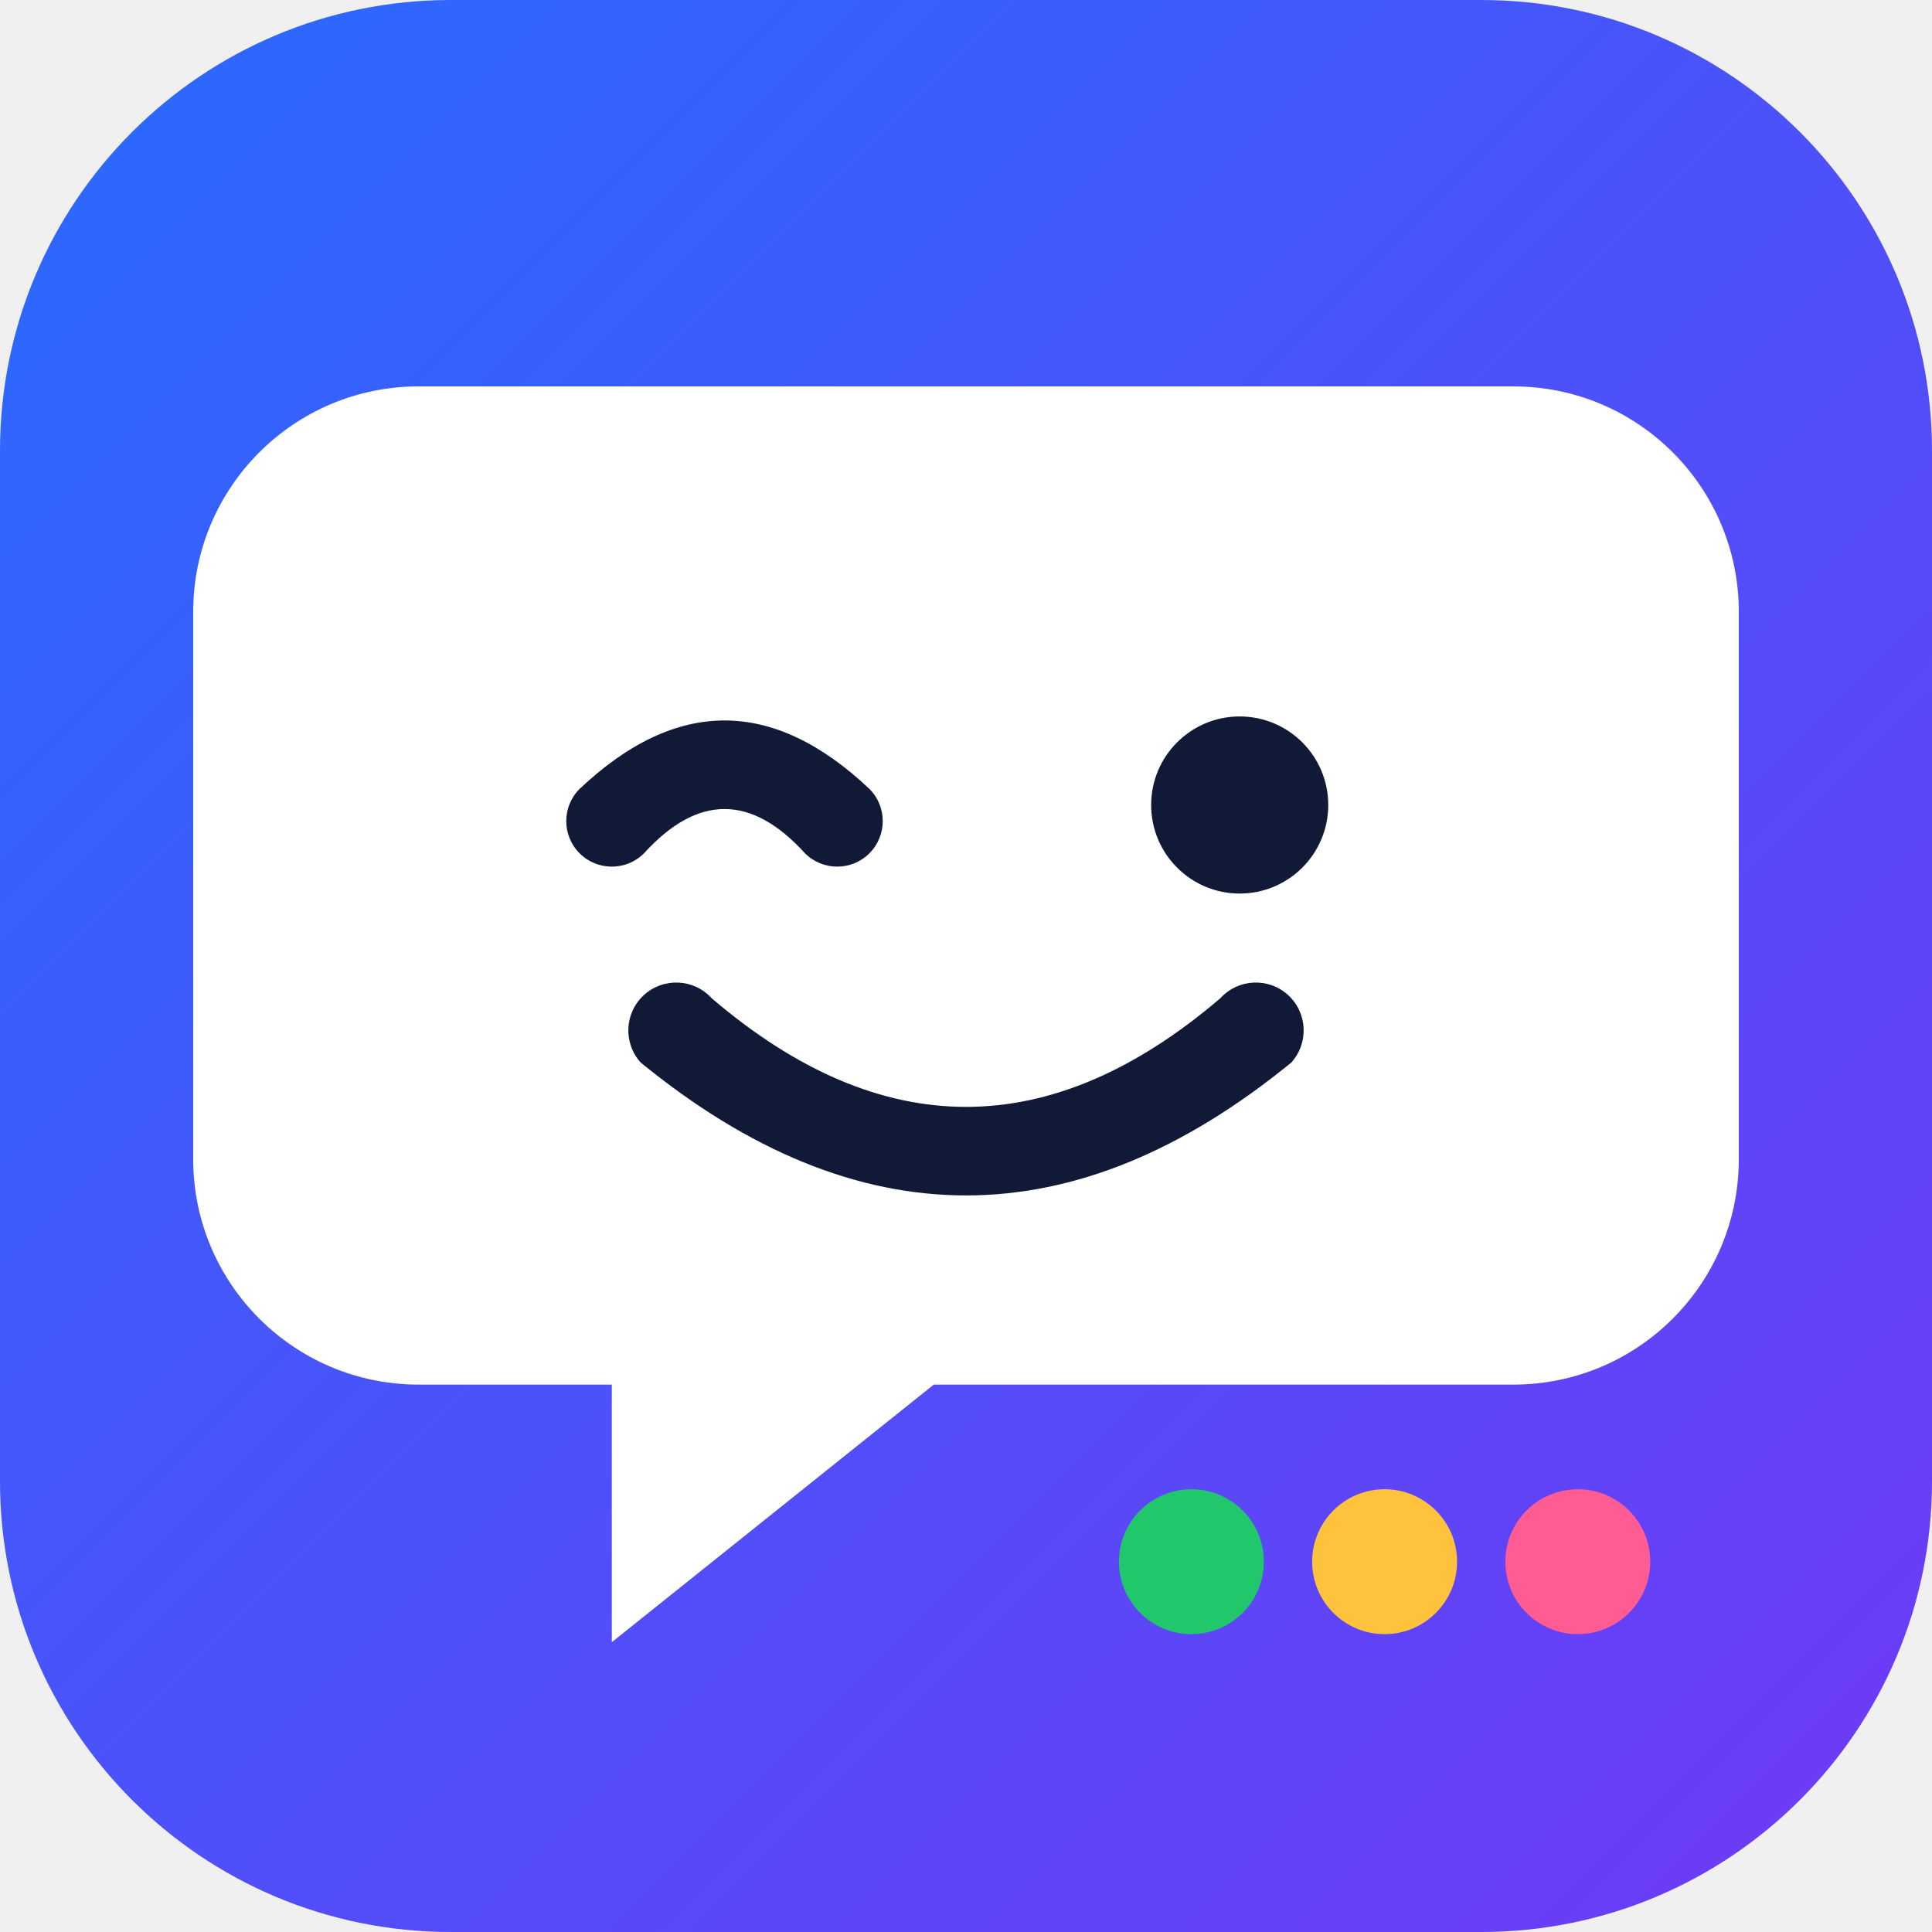
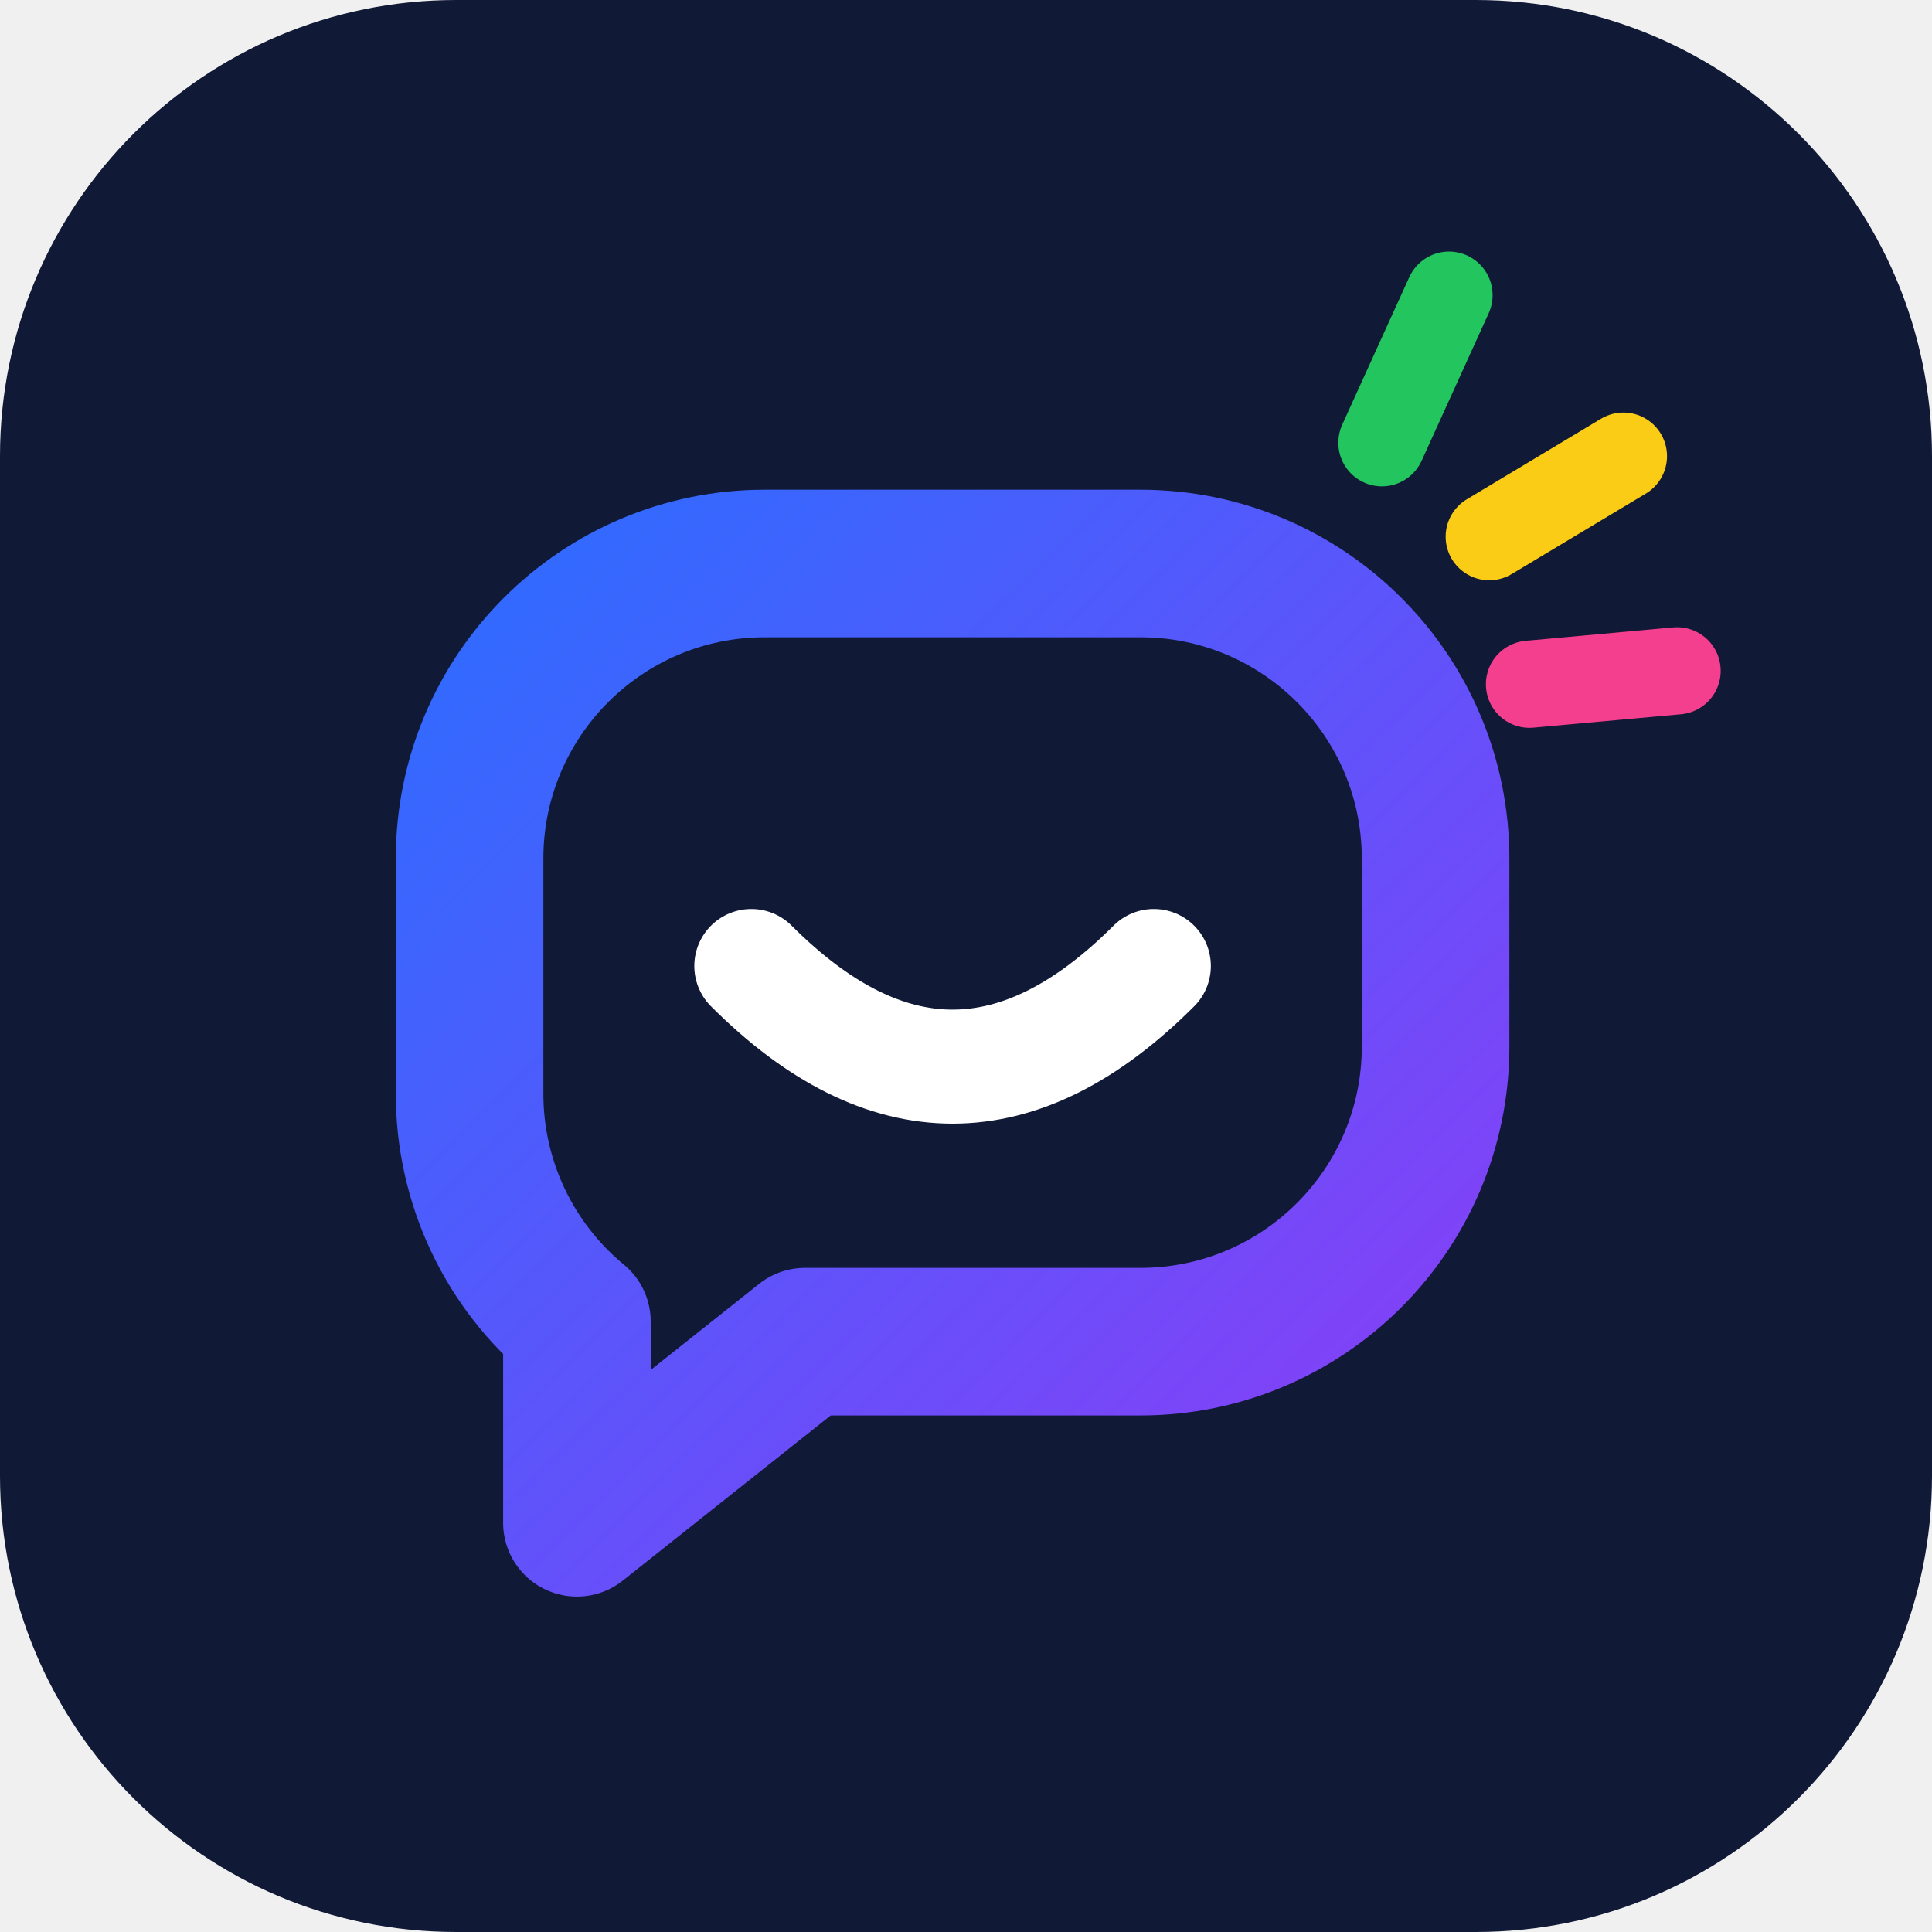
- <svg xmlns="http://www.w3.org/2000/svg" viewBox="0 0 120 120" width="1024" height="1024">
+ <svg xmlns="http://www.w3.org/2000/svg" viewBox="-12 -12 144 144" width="1024" height="1024">
  <defs>
    <linearGradient id="g" x1="0" y1="0" x2="1" y2="1">
-       <stop offset="0" stop-color="#276BFF" />
-       <stop offset="1" stop-color="#7138F5" />
+       <stop offset="0" stop-color="#2F6BFF" />
+       <stop offset="1" stop-color="#8B3DF6" />
    </linearGradient>
  </defs>
-   <rect width="120" height="120" rx="28" fill="url(#g)" />
-   <path d="M26 24h68a14 14 0 0 1 14 14v34a14 14 0 0 1-14 14H58L38 102V86H26a14 14 0 0 1-14-14V38a14 14 0 0 1 14-14z" fill="#FFFFFF" />
-   <path d="M36 49Q45 40.5 54 49A2.75 2.75 0 0 1 50 53Q45 47.5 40 53A2.75 2.75 0 0 1 36 49zM71.5 50a5.5 5.5 0 1 0 11 0a5.5 5.5 0 1 0-11 0zM39.8 66Q60 82.5 80.2 66A2.75 2.75 0 0 0 75.8 62Q60 75.5 44.2 62A2.75 2.75 0 0 0 39.8 66z" fill="#101936" />
-   <circle cx="74" cy="97" r="4.5" fill="#20C86B" />
-   <circle cx="86" cy="97" r="4.5" fill="#FFC23D" />
-   <circle cx="98" cy="97" r="4.5" fill="#FF5C93" />
+   <rect x="-12" y="-12" width="144" height="144" rx="34" fill="#101936" />
+   <path d="M45 30h28a22 22 0 0 1 22 22v14a22 22 0 0 1-22 22H48l-17 13.5V86.5a22 22 0 0 1-8-17V52a22 22 0 0 1 22-22z" fill="none" stroke="url(#g)" stroke-width="11" stroke-linejoin="round" />
+   <path d="M44 60q15 15 30 0" fill="none" stroke="#FFFFFF" stroke-width="8.5" stroke-linecap="round" />
+   <path d="M91 21l5-11" stroke="#22C55E" stroke-width="6.5" stroke-linecap="round" fill="none" />
+   <path d="M99 28l10-6" stroke="#FACC15" stroke-width="6.5" stroke-linecap="round" fill="none" />
+   <path d="M102 39l11-1" stroke="#F43F8E" stroke-width="6.5" stroke-linecap="round" fill="none" />
</svg>
